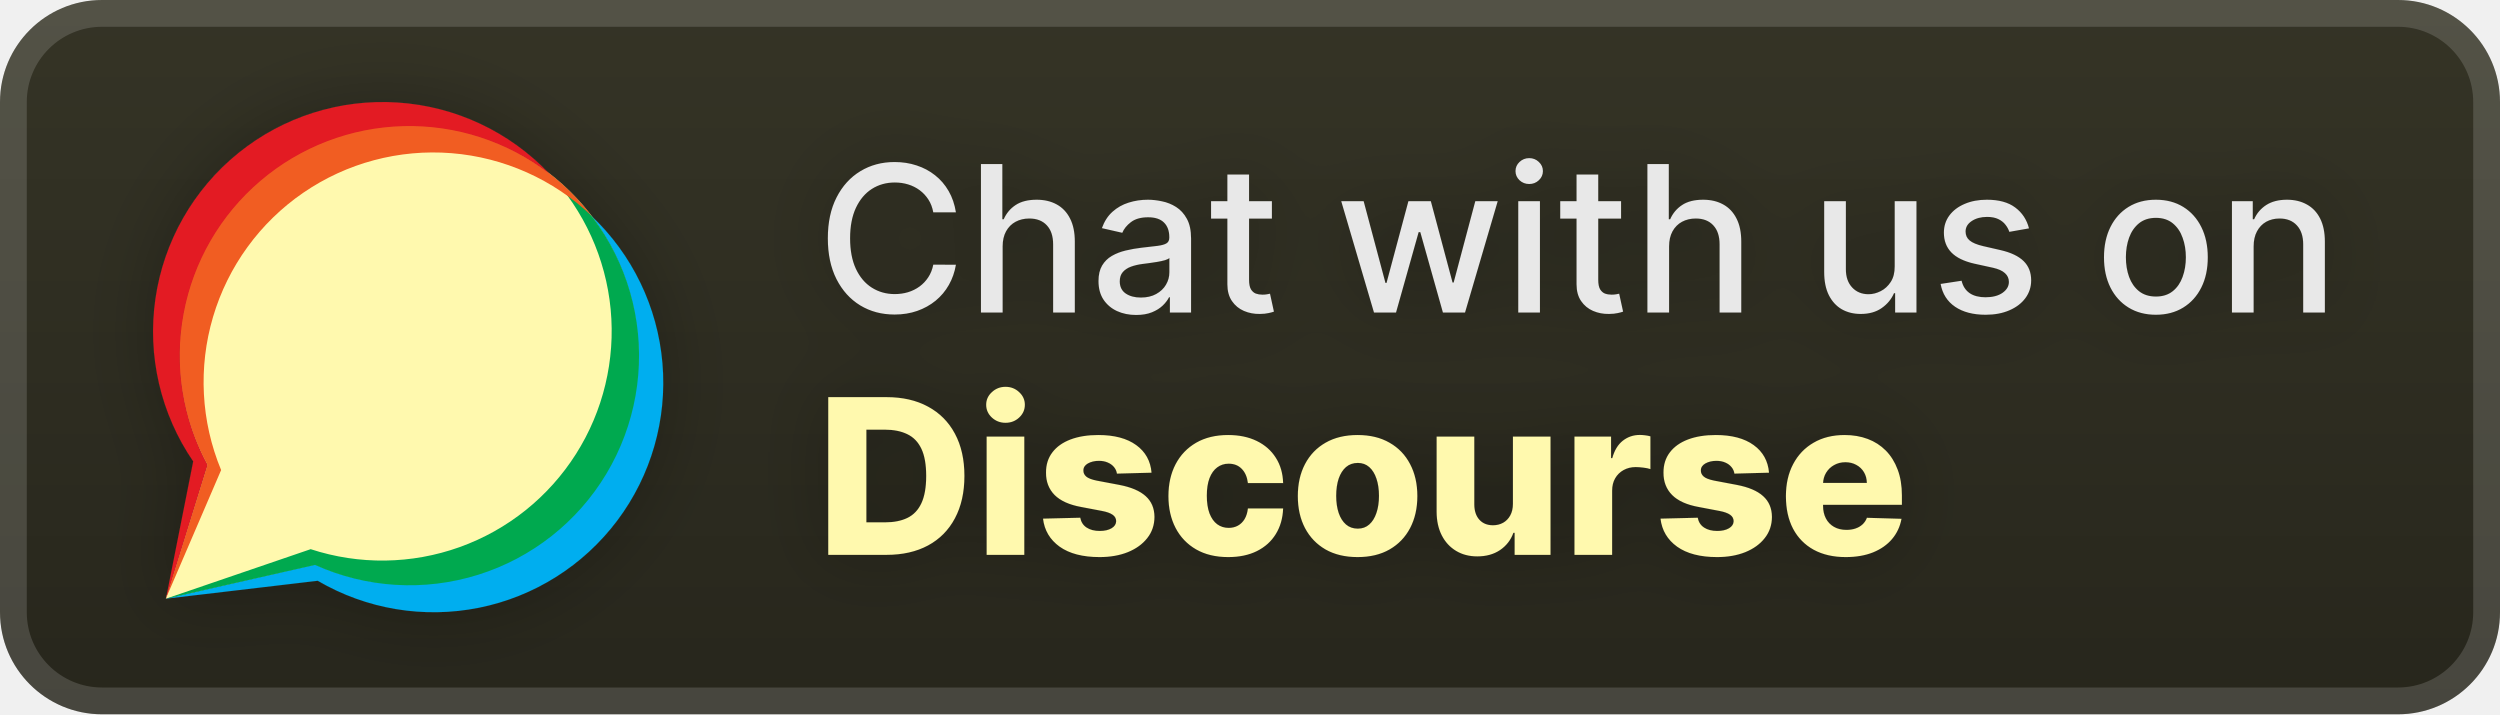
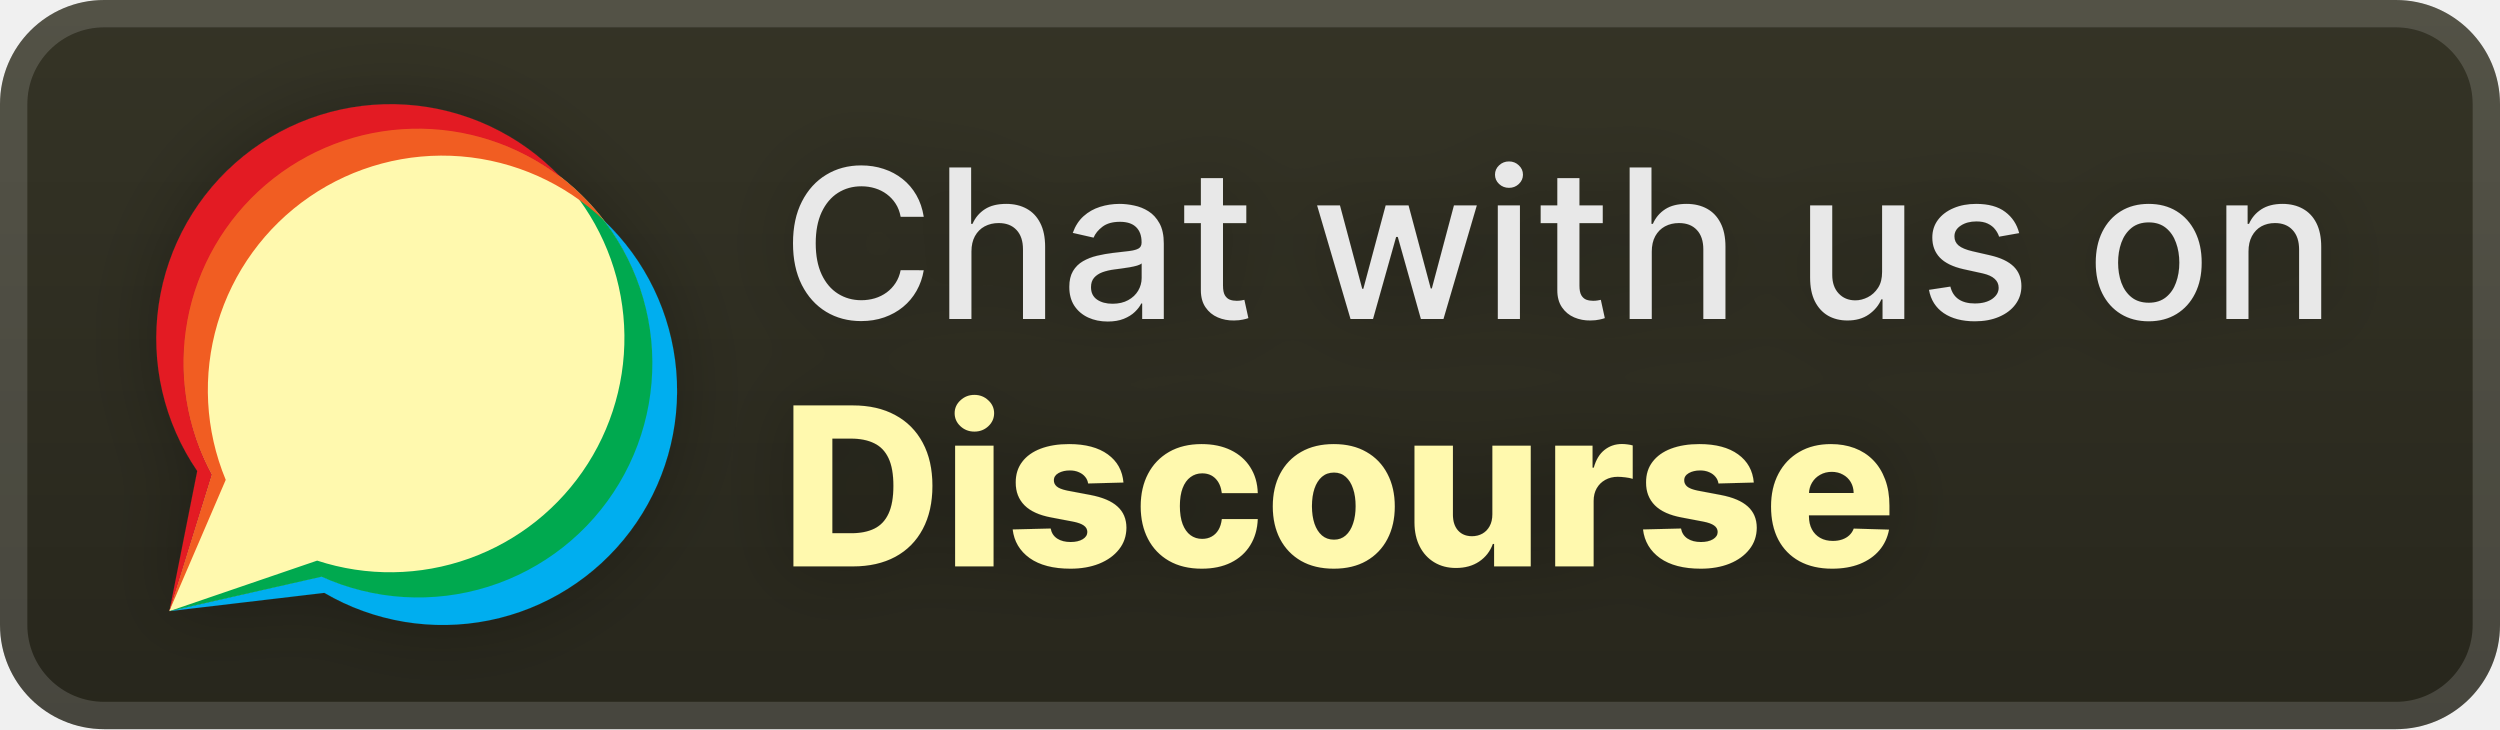
- <svg xmlns="http://www.w3.org/2000/svg" width="196" height="56" viewBox="0 0 196 56" fill="none">
-   <rect x="-0" y="-0" width="196" height="56" rx="8" fill="url(#paint0_linear_2_647)" />
+ <svg xmlns="http://www.w3.org/2000/svg" width="192" height="56" viewBox="0 0 192 56" fill="none">
+   <rect x="-0" y="-0" width="192" height="56" rx="8" fill="url(#paint0_linear_2_647)" />
  <g filter="url(#filter0_d_2_647)">
    <path d="M32.085 9.875C28.967 9.877 25.903 10.688 23.193 12.23C20.483 13.771 18.22 15.99 16.624 18.669C15.029 21.349 14.157 24.396 14.093 27.514C14.029 30.631 14.776 33.712 16.26 36.454L13.002 46.933L24.699 44.29C27.146 45.393 29.81 45.934 32.493 45.875C35.177 45.815 37.814 45.156 40.21 43.945C42.606 42.734 44.701 41.003 46.341 38.878C47.982 36.753 49.126 34.288 49.691 31.663C50.255 29.038 50.226 26.321 49.604 23.709C48.983 21.097 47.785 18.657 46.099 16.569C44.412 14.48 42.28 12.794 39.858 11.636C37.437 10.478 34.786 9.876 32.102 9.875H32.085Z" fill="#FFF9AE" />
-     <path d="M46.367 16.925C48.793 20.107 50.09 24.006 50.053 28.008C50.015 32.009 48.645 35.883 46.16 39.019C43.675 42.154 40.215 44.372 36.329 45.322C32.442 46.271 28.35 45.898 24.699 44.262L13.002 46.939L24.91 45.532C28.723 47.766 33.224 48.518 37.556 47.646C41.888 46.774 45.748 44.338 48.4 40.803C51.052 37.267 52.31 32.88 51.935 28.476C51.56 24.073 49.578 19.961 46.367 16.925V16.925Z" fill="#00AEEF" />
-     <path d="M43.052 13.605C45.797 16.516 47.494 20.259 47.875 24.242C48.255 28.225 47.298 32.221 45.153 35.599C43.009 38.977 39.8 41.544 36.034 42.894C32.268 44.244 28.159 44.301 24.357 43.055L13.002 46.939L24.699 44.291C28.723 46.108 33.275 46.383 37.488 45.062C41.702 43.742 45.283 40.918 47.549 37.128C49.816 33.338 50.611 28.847 49.781 24.51C48.952 20.173 46.557 16.291 43.052 13.605V13.605Z" fill="#00A94F" />
+     <path d="M46.367 16.925C48.793 20.107 50.09 24.006 50.053 28.008C50.015 32.009 48.645 35.883 46.16 39.019C43.675 42.154 40.215 44.372 36.329 45.322C32.442 46.271 28.35 45.898 24.699 44.262L13.002 46.939L24.91 45.532C28.723 47.766 33.224 48.518 37.556 47.646C41.888 46.774 45.748 44.338 48.4 40.803C51.052 37.267 52.31 32.88 51.935 28.476C51.56 24.073 49.578 19.961 46.367 16.925Z" fill="#00AEEF" />
+     <path d="M43.052 13.605C45.797 16.516 47.494 20.259 47.875 24.242C48.255 28.225 47.298 32.221 45.153 35.599C43.009 38.977 39.8 41.544 36.034 42.894C32.268 44.244 28.159 44.301 24.357 43.055L13.002 46.939L24.699 44.291C28.723 46.108 33.275 46.383 37.488 45.062C41.702 43.742 45.283 40.918 47.549 37.128C49.816 33.338 50.611 28.847 49.781 24.51C48.952 20.173 46.557 16.291 43.052 13.605Z" fill="#00A94F" />
    <path d="M17.336 36.853C15.754 33.039 15.531 28.799 16.704 24.84C17.876 20.882 20.373 17.447 23.777 15.111C27.18 12.775 31.283 11.68 35.398 12.009C39.513 12.339 43.389 14.072 46.378 16.92C43.628 13.31 39.615 10.872 35.144 10.095C30.673 9.317 26.074 10.257 22.266 12.727C18.459 15.196 15.725 19.013 14.611 23.412C13.497 27.812 14.086 32.47 16.26 36.454L13.002 46.933L17.336 36.853Z" fill="#F15D22" />
    <path d="M16.26 36.454C14.297 32.828 13.638 28.638 14.394 24.585C15.149 20.531 17.273 16.86 20.41 14.185C23.547 11.51 27.507 9.992 31.628 9.887C35.75 9.781 39.783 11.094 43.053 13.605C39.935 10.323 35.696 8.335 31.18 8.039C26.663 7.742 22.2 9.158 18.681 12.005C15.161 14.852 12.844 18.92 12.189 23.399C11.535 27.878 12.592 32.44 15.149 36.175L13.008 46.938L16.26 36.454Z" fill="#E31B23" />
  </g>
  <g filter="url(#filter1_d_2_647)">
-     <path d="M74.943 16.648H73.17C73.102 16.269 72.975 15.935 72.789 15.648C72.604 15.36 72.376 15.115 72.108 14.915C71.839 14.714 71.537 14.562 71.204 14.46C70.875 14.358 70.524 14.307 70.153 14.307C69.483 14.307 68.882 14.475 68.352 14.812C67.825 15.149 67.409 15.644 67.102 16.295C66.799 16.947 66.647 17.742 66.647 18.682C66.647 19.628 66.799 20.428 67.102 21.079C67.409 21.731 67.827 22.223 68.358 22.557C68.888 22.89 69.484 23.057 70.147 23.057C70.515 23.057 70.863 23.007 71.193 22.909C71.526 22.807 71.827 22.657 72.096 22.46C72.365 22.263 72.592 22.023 72.778 21.738C72.967 21.451 73.098 21.121 73.17 20.75L74.943 20.755C74.848 21.327 74.664 21.854 74.392 22.335C74.123 22.812 73.776 23.225 73.352 23.574C72.931 23.918 72.45 24.185 71.909 24.375C71.367 24.564 70.776 24.659 70.136 24.659C69.128 24.659 68.231 24.42 67.443 23.943C66.655 23.462 66.034 22.774 65.579 21.88C65.128 20.986 64.903 19.92 64.903 18.682C64.903 17.439 65.13 16.373 65.585 15.483C66.039 14.589 66.661 13.903 67.448 13.426C68.236 12.945 69.132 12.704 70.136 12.704C70.753 12.704 71.329 12.793 71.863 12.971C72.401 13.146 72.884 13.403 73.312 13.744C73.74 14.081 74.094 14.494 74.375 14.983C74.655 15.468 74.844 16.023 74.943 16.648ZM78.606 19.318V24.5H76.907V12.863H78.583V17.193H78.691C78.896 16.723 79.208 16.35 79.629 16.074C80.049 15.797 80.599 15.659 81.277 15.659C81.875 15.659 82.398 15.782 82.845 16.028C83.296 16.274 83.644 16.642 83.89 17.13C84.14 17.615 84.265 18.221 84.265 18.949V24.5H82.566V19.153C82.566 18.513 82.402 18.017 82.072 17.665C81.743 17.308 81.284 17.13 80.697 17.13C80.296 17.13 79.936 17.216 79.618 17.386C79.303 17.557 79.055 17.807 78.873 18.136C78.695 18.462 78.606 18.856 78.606 19.318ZM89.072 24.693C88.519 24.693 88.019 24.591 87.572 24.386C87.125 24.178 86.771 23.877 86.51 23.483C86.252 23.089 86.123 22.606 86.123 22.034C86.123 21.541 86.218 21.136 86.407 20.818C86.597 20.5 86.852 20.248 87.174 20.062C87.496 19.877 87.856 19.736 88.254 19.642C88.652 19.547 89.057 19.475 89.47 19.426C89.993 19.365 90.417 19.316 90.743 19.278C91.068 19.236 91.305 19.17 91.453 19.079C91.6 18.988 91.674 18.841 91.674 18.636V18.596C91.674 18.1 91.534 17.716 91.254 17.443C90.977 17.17 90.564 17.034 90.015 17.034C89.443 17.034 88.993 17.161 88.663 17.415C88.337 17.665 88.112 17.943 87.987 18.25L86.39 17.886C86.58 17.356 86.856 16.928 87.22 16.602C87.587 16.273 88.01 16.034 88.487 15.886C88.964 15.735 89.466 15.659 89.993 15.659C90.341 15.659 90.71 15.7 91.1 15.784C91.494 15.863 91.862 16.011 92.203 16.227C92.547 16.443 92.83 16.752 93.049 17.153C93.269 17.551 93.379 18.068 93.379 18.704V24.5H91.72V23.307H91.652C91.542 23.526 91.377 23.742 91.157 23.954C90.938 24.166 90.655 24.343 90.311 24.483C89.966 24.623 89.553 24.693 89.072 24.693ZM89.441 23.329C89.911 23.329 90.313 23.236 90.646 23.051C90.983 22.865 91.239 22.623 91.413 22.324C91.591 22.021 91.68 21.697 91.68 21.352V20.227C91.619 20.288 91.502 20.344 91.328 20.398C91.157 20.447 90.962 20.49 90.743 20.528C90.523 20.562 90.309 20.594 90.1 20.625C89.892 20.651 89.718 20.674 89.578 20.693C89.248 20.735 88.947 20.805 88.674 20.903C88.405 21.002 88.189 21.144 88.027 21.329C87.868 21.511 87.788 21.753 87.788 22.057C87.788 22.477 87.943 22.795 88.254 23.011C88.564 23.223 88.96 23.329 89.441 23.329ZM99.716 15.773V17.136H94.948V15.773H99.716ZM96.227 13.682H97.926V21.937C97.926 22.267 97.975 22.515 98.073 22.682C98.172 22.844 98.299 22.956 98.454 23.017C98.613 23.074 98.786 23.102 98.971 23.102C99.108 23.102 99.227 23.093 99.329 23.074C99.431 23.055 99.511 23.04 99.568 23.028L99.875 24.432C99.776 24.469 99.636 24.507 99.454 24.545C99.272 24.587 99.045 24.61 98.772 24.613C98.325 24.621 97.909 24.541 97.522 24.375C97.136 24.208 96.823 23.951 96.585 23.602C96.346 23.253 96.227 22.816 96.227 22.29V13.682ZM107.721 24.5L105.153 15.773H106.909L108.619 22.182H108.704L110.42 15.773H112.176L113.88 22.153H113.966L115.664 15.773H117.42L114.858 24.5H113.125L111.352 18.199H111.221L109.448 24.5H107.721ZM119.032 24.5V15.773H120.731V24.5H119.032ZM119.89 14.426C119.595 14.426 119.341 14.327 119.129 14.13C118.921 13.93 118.816 13.691 118.816 13.415C118.816 13.134 118.921 12.896 119.129 12.699C119.341 12.498 119.595 12.398 119.89 12.398C120.186 12.398 120.438 12.498 120.646 12.699C120.858 12.896 120.964 13.134 120.964 13.415C120.964 13.691 120.858 13.93 120.646 14.13C120.438 14.327 120.186 14.426 119.89 14.426ZM127.091 15.773V17.136H122.323V15.773H127.091ZM123.602 13.682H125.301V21.937C125.301 22.267 125.35 22.515 125.448 22.682C125.547 22.844 125.674 22.956 125.829 23.017C125.988 23.074 126.161 23.102 126.346 23.102C126.483 23.102 126.602 23.093 126.704 23.074C126.806 23.055 126.886 23.04 126.943 23.028L127.25 24.432C127.151 24.469 127.011 24.507 126.829 24.545C126.647 24.587 126.42 24.61 126.147 24.613C125.7 24.621 125.284 24.541 124.897 24.375C124.511 24.208 124.198 23.951 123.96 23.602C123.721 23.253 123.602 22.816 123.602 22.29V13.682ZM130.856 19.318V24.5H129.157V12.863H130.833V17.193H130.941C131.146 16.723 131.458 16.35 131.879 16.074C132.299 15.797 132.849 15.659 133.527 15.659C134.125 15.659 134.648 15.782 135.095 16.028C135.546 16.274 135.894 16.642 136.14 17.13C136.39 17.615 136.515 18.221 136.515 18.949V24.5H134.816V19.153C134.816 18.513 134.652 18.017 134.322 17.665C133.993 17.308 133.534 17.13 132.947 17.13C132.546 17.13 132.186 17.216 131.868 17.386C131.553 17.557 131.305 17.807 131.123 18.136C130.945 18.462 130.856 18.856 130.856 19.318ZM148.545 20.88V15.773H150.25V24.5H148.579V22.988H148.488C148.287 23.454 147.966 23.843 147.522 24.153C147.083 24.46 146.536 24.613 145.88 24.613C145.32 24.613 144.823 24.49 144.392 24.244C143.964 23.994 143.627 23.625 143.38 23.136C143.138 22.648 143.017 22.043 143.017 21.324V15.773H144.716V21.119C144.716 21.714 144.88 22.187 145.21 22.54C145.539 22.892 145.967 23.068 146.494 23.068C146.812 23.068 147.128 22.988 147.443 22.829C147.761 22.67 148.024 22.43 148.233 22.108C148.445 21.786 148.549 21.377 148.545 20.88ZM159.072 17.903L157.532 18.176C157.468 17.979 157.366 17.791 157.225 17.613C157.089 17.435 156.903 17.29 156.669 17.176C156.434 17.062 156.14 17.005 155.788 17.005C155.307 17.005 154.905 17.113 154.583 17.329C154.261 17.541 154.1 17.816 154.1 18.153C154.1 18.445 154.208 18.68 154.424 18.858C154.64 19.036 154.989 19.182 155.47 19.295L156.856 19.613C157.659 19.799 158.258 20.085 158.652 20.471C159.046 20.858 159.243 21.36 159.243 21.977C159.243 22.5 159.091 22.966 158.788 23.375C158.489 23.78 158.07 24.098 157.532 24.329C156.998 24.56 156.379 24.676 155.674 24.676C154.697 24.676 153.9 24.468 153.282 24.051C152.665 23.63 152.286 23.034 152.146 22.261L153.788 22.011C153.89 22.439 154.1 22.763 154.419 22.983C154.737 23.199 155.152 23.307 155.663 23.307C156.22 23.307 156.665 23.191 156.998 22.96C157.332 22.725 157.498 22.439 157.498 22.102C157.498 21.829 157.396 21.6 157.191 21.415C156.991 21.229 156.682 21.089 156.265 20.994L154.788 20.67C153.974 20.485 153.371 20.189 152.981 19.784C152.595 19.378 152.402 18.865 152.402 18.244C152.402 17.729 152.546 17.278 152.833 16.892C153.121 16.505 153.519 16.204 154.027 15.988C154.534 15.769 155.116 15.659 155.771 15.659C156.714 15.659 157.457 15.863 157.998 16.273C158.54 16.678 158.898 17.221 159.072 17.903ZM169.021 24.676C168.203 24.676 167.489 24.488 166.879 24.113C166.269 23.738 165.796 23.214 165.458 22.54C165.121 21.865 164.953 21.077 164.953 20.176C164.953 19.271 165.121 18.479 165.458 17.801C165.796 17.123 166.269 16.596 166.879 16.221C167.489 15.846 168.203 15.659 169.021 15.659C169.839 15.659 170.553 15.846 171.163 16.221C171.773 16.596 172.246 17.123 172.583 17.801C172.921 18.479 173.089 19.271 173.089 20.176C173.089 21.077 172.921 21.865 172.583 22.54C172.246 23.214 171.773 23.738 171.163 24.113C170.553 24.488 169.839 24.676 169.021 24.676ZM169.027 23.25C169.557 23.25 169.996 23.11 170.345 22.829C170.693 22.549 170.951 22.176 171.117 21.71C171.288 21.244 171.373 20.731 171.373 20.17C171.373 19.613 171.288 19.102 171.117 18.636C170.951 18.166 170.693 17.79 170.345 17.505C169.996 17.221 169.557 17.079 169.027 17.079C168.493 17.079 168.049 17.221 167.697 17.505C167.349 17.79 167.089 18.166 166.919 18.636C166.752 19.102 166.669 19.613 166.669 20.17C166.669 20.731 166.752 21.244 166.919 21.71C167.089 22.176 167.349 22.549 167.697 22.829C168.049 23.11 168.493 23.25 169.027 23.25ZM176.684 19.318V24.5H174.985V15.773H176.616V17.193H176.724C176.925 16.731 177.239 16.36 177.667 16.079C178.099 15.799 178.643 15.659 179.298 15.659C179.893 15.659 180.413 15.784 180.86 16.034C181.307 16.28 181.654 16.648 181.9 17.136C182.146 17.625 182.269 18.229 182.269 18.949V24.5H180.571V19.153C180.571 18.521 180.406 18.026 180.076 17.67C179.747 17.31 179.294 17.13 178.718 17.13C178.324 17.13 177.974 17.216 177.667 17.386C177.364 17.557 177.124 17.807 176.946 18.136C176.771 18.462 176.684 18.856 176.684 19.318Z" fill="#E8E8E8" />
-     <path d="M69.505 43.5H64.935V31.136H69.499C70.759 31.136 71.844 31.384 72.753 31.879C73.667 32.37 74.371 33.078 74.866 34.004C75.361 34.925 75.609 36.028 75.609 37.312C75.609 38.6 75.361 39.706 74.866 40.632C74.375 41.558 73.673 42.268 72.759 42.763C71.846 43.254 70.761 43.5 69.505 43.5ZM67.924 40.952H69.391C70.083 40.952 70.668 40.836 71.147 40.602C71.63 40.365 71.995 39.98 72.24 39.449C72.49 38.914 72.614 38.201 72.614 37.312C72.614 36.422 72.49 35.714 72.24 35.187C71.99 34.656 71.622 34.273 71.135 34.04C70.652 33.802 70.057 33.684 69.348 33.684H67.924V40.952ZM77.353 43.5V34.227H80.305V43.5H77.353ZM78.832 33.146C78.418 33.146 78.062 33.01 77.764 32.736C77.466 32.458 77.317 32.124 77.317 31.734C77.317 31.347 77.466 31.017 77.764 30.744C78.062 30.466 78.418 30.327 78.832 30.327C79.251 30.327 79.607 30.466 79.901 30.744C80.199 31.017 80.348 31.347 80.348 31.734C80.348 32.124 80.199 32.458 79.901 32.736C79.607 33.01 79.251 33.146 78.832 33.146ZM90.28 37.058L87.569 37.131C87.541 36.938 87.465 36.767 87.34 36.618C87.215 36.465 87.052 36.346 86.851 36.261C86.654 36.173 86.424 36.129 86.163 36.129C85.821 36.129 85.529 36.197 85.287 36.334C85.05 36.471 84.933 36.656 84.937 36.889C84.933 37.07 85.006 37.227 85.154 37.36C85.308 37.493 85.579 37.6 85.969 37.68L87.757 38.018C88.682 38.195 89.37 38.489 89.821 38.9C90.276 39.31 90.505 39.853 90.509 40.53C90.505 41.166 90.316 41.719 89.942 42.19C89.572 42.661 89.064 43.027 88.421 43.288C87.777 43.546 87.04 43.675 86.211 43.675C84.887 43.675 83.843 43.403 83.078 42.86C82.317 42.312 81.882 41.58 81.774 40.662L84.69 40.59C84.754 40.928 84.921 41.186 85.191 41.363C85.46 41.54 85.805 41.628 86.223 41.628C86.601 41.628 86.909 41.558 87.147 41.417C87.384 41.276 87.505 41.089 87.509 40.856C87.505 40.646 87.412 40.479 87.231 40.355C87.05 40.226 86.766 40.125 86.38 40.053L84.762 39.745C83.832 39.576 83.14 39.264 82.685 38.809C82.231 38.35 82.005 37.767 82.009 37.058C82.005 36.439 82.17 35.909 82.504 35.471C82.838 35.028 83.313 34.69 83.929 34.456C84.545 34.223 85.271 34.106 86.108 34.106C87.364 34.106 88.354 34.37 89.079 34.897C89.803 35.42 90.203 36.141 90.28 37.058ZM96.291 43.675C95.313 43.675 94.474 43.474 93.774 43.071C93.078 42.669 92.542 42.109 92.168 41.393C91.794 40.672 91.606 39.839 91.606 38.894C91.606 37.944 91.794 37.111 92.168 36.394C92.546 35.674 93.084 35.112 93.78 34.71C94.48 34.307 95.315 34.106 96.285 34.106C97.142 34.106 97.889 34.261 98.525 34.571C99.165 34.881 99.664 35.32 100.022 35.887C100.384 36.451 100.575 37.113 100.596 37.873H97.837C97.78 37.398 97.619 37.026 97.354 36.757C97.092 36.487 96.75 36.352 96.327 36.352C95.985 36.352 95.686 36.449 95.428 36.642C95.17 36.831 94.969 37.113 94.824 37.487C94.683 37.857 94.613 38.316 94.613 38.863C94.613 39.411 94.683 39.874 94.824 40.252C94.969 40.626 95.17 40.91 95.428 41.103C95.686 41.292 95.985 41.387 96.327 41.387C96.601 41.387 96.843 41.328 97.052 41.212C97.265 41.095 97.44 40.924 97.577 40.699C97.714 40.469 97.8 40.191 97.837 39.865H100.596C100.567 40.63 100.376 41.298 100.022 41.87C99.672 42.441 99.179 42.886 98.543 43.204C97.911 43.518 97.16 43.675 96.291 43.675ZM106.435 43.675C105.461 43.675 104.624 43.476 103.923 43.077C103.227 42.675 102.69 42.115 102.312 41.399C101.937 40.678 101.75 39.843 101.75 38.894C101.75 37.94 101.937 37.105 102.312 36.388C102.69 35.668 103.227 35.108 103.923 34.71C104.624 34.307 105.461 34.106 106.435 34.106C107.409 34.106 108.244 34.307 108.94 34.71C109.64 35.108 110.178 35.668 110.552 36.388C110.93 37.105 111.119 37.94 111.119 38.894C111.119 39.843 110.93 40.678 110.552 41.399C110.178 42.115 109.64 42.675 108.94 43.077C108.244 43.476 107.409 43.675 106.435 43.675ZM106.453 41.447C106.807 41.447 107.107 41.339 107.352 41.121C107.598 40.904 107.785 40.602 107.914 40.216C108.047 39.829 108.113 39.383 108.113 38.876C108.113 38.36 108.047 37.91 107.914 37.523C107.785 37.137 107.598 36.835 107.352 36.618C107.107 36.4 106.807 36.292 106.453 36.292C106.087 36.292 105.777 36.4 105.523 36.618C105.274 36.835 105.082 37.137 104.95 37.523C104.821 37.91 104.756 38.36 104.756 38.876C104.756 39.383 104.821 39.829 104.95 40.216C105.082 40.602 105.274 40.904 105.523 41.121C105.777 41.339 106.087 41.447 106.453 41.447ZM118.614 39.497V34.227H121.56V43.5H118.747V41.773H118.65C118.445 42.341 118.095 42.791 117.6 43.126C117.109 43.456 116.515 43.62 115.819 43.62C115.187 43.62 114.632 43.476 114.153 43.186C113.674 42.896 113.302 42.492 113.036 41.972C112.77 41.449 112.636 40.837 112.632 40.137V34.227H115.584V39.558C115.588 40.061 115.721 40.457 115.982 40.747C116.244 41.037 116.6 41.182 117.051 41.182C117.344 41.182 117.608 41.117 117.842 40.988C118.079 40.856 118.266 40.664 118.403 40.415C118.544 40.161 118.614 39.855 118.614 39.497ZM123.439 43.5V34.227H126.307V35.917H126.403C126.572 35.306 126.848 34.851 127.23 34.553C127.613 34.251 128.057 34.1 128.565 34.1C128.701 34.1 128.842 34.11 128.987 34.13C129.132 34.147 129.267 34.173 129.392 34.209V36.775C129.251 36.726 129.066 36.688 128.836 36.66C128.611 36.632 128.41 36.618 128.233 36.618C127.882 36.618 127.566 36.696 127.285 36.853C127.007 37.006 126.788 37.221 126.627 37.499C126.47 37.773 126.391 38.095 126.391 38.465V43.5H123.439ZM138.69 37.058L135.979 37.131C135.951 36.938 135.875 36.767 135.75 36.618C135.625 36.465 135.462 36.346 135.261 36.261C135.064 36.173 134.834 36.129 134.573 36.129C134.231 36.129 133.939 36.197 133.698 36.334C133.46 36.471 133.343 36.656 133.347 36.889C133.343 37.07 133.416 37.227 133.565 37.36C133.718 37.493 133.989 37.6 134.38 37.68L136.167 38.018C137.092 38.195 137.78 38.489 138.231 38.9C138.686 39.31 138.915 39.853 138.919 40.53C138.915 41.166 138.726 41.719 138.352 42.19C137.982 42.661 137.475 43.027 136.831 43.288C136.187 43.546 135.45 43.675 134.621 43.675C133.297 43.675 132.253 43.403 131.488 42.86C130.727 42.312 130.293 41.58 130.184 40.662L133.1 40.59C133.164 40.928 133.331 41.186 133.601 41.363C133.871 41.54 134.215 41.628 134.633 41.628C135.012 41.628 135.319 41.558 135.557 41.417C135.794 41.276 135.915 41.089 135.919 40.856C135.915 40.646 135.822 40.479 135.641 40.355C135.46 40.226 135.177 40.125 134.79 40.053L133.172 39.745C132.243 39.576 131.55 39.264 131.096 38.809C130.641 38.35 130.415 37.767 130.419 37.058C130.415 36.439 130.58 35.909 130.914 35.471C131.249 35.028 131.723 34.69 132.339 34.456C132.955 34.223 133.681 34.106 134.519 34.106C135.774 34.106 136.764 34.37 137.489 34.897C138.213 35.42 138.614 36.141 138.69 37.058ZM144.707 43.675C143.737 43.675 142.9 43.484 142.196 43.101C141.496 42.715 140.956 42.166 140.578 41.453C140.204 40.737 140.017 39.886 140.017 38.9C140.017 37.942 140.206 37.105 140.584 36.388C140.962 35.668 141.496 35.108 142.184 34.71C142.872 34.307 143.683 34.106 144.617 34.106C145.277 34.106 145.881 34.209 146.428 34.414C146.975 34.619 147.448 34.923 147.847 35.326C148.245 35.728 148.555 36.225 148.776 36.817C148.998 37.404 149.108 38.079 149.108 38.839V39.576H141.049V37.861H146.361C146.357 37.547 146.283 37.268 146.138 37.022C145.993 36.777 145.794 36.586 145.54 36.449C145.291 36.308 145.003 36.237 144.677 36.237C144.347 36.237 144.051 36.312 143.79 36.461C143.528 36.606 143.321 36.805 143.168 37.058C143.015 37.308 142.935 37.592 142.926 37.91V39.654C142.926 40.032 143.001 40.365 143.15 40.65C143.299 40.932 143.51 41.151 143.784 41.308C144.057 41.465 144.383 41.544 144.762 41.544C145.023 41.544 145.261 41.508 145.474 41.435C145.687 41.363 145.87 41.256 146.023 41.115C146.176 40.974 146.291 40.801 146.368 40.596L149.078 40.675C148.965 41.282 148.718 41.811 148.336 42.262C147.957 42.709 147.46 43.057 146.844 43.307C146.229 43.552 145.516 43.675 144.707 43.675Z" fill="#FFF9AE" />
+     <path d="M70.943 16.648H69.17C69.102 16.269 68.975 15.935 68.789 15.648C68.604 15.36 68.376 15.115 68.108 14.915C67.839 14.714 67.537 14.562 67.204 14.46C66.875 14.358 66.524 14.307 66.153 14.307C65.483 14.307 64.882 14.475 64.352 14.812C63.825 15.149 63.409 15.644 63.102 16.295C62.799 16.947 62.647 17.742 62.647 18.682C62.647 19.628 62.799 20.428 63.102 21.079C63.409 21.731 63.827 22.223 64.358 22.557C64.888 22.89 65.484 23.057 66.147 23.057C66.515 23.057 66.863 23.007 67.193 22.909C67.526 22.807 67.827 22.657 68.096 22.46C68.365 22.263 68.592 22.023 68.778 21.738C68.967 21.451 69.098 21.121 69.17 20.75L70.943 20.755C70.848 21.327 70.664 21.854 70.392 22.335C70.123 22.812 69.776 23.225 69.352 23.574C68.931 23.918 68.45 24.185 67.909 24.375C67.367 24.564 66.776 24.659 66.136 24.659C65.128 24.659 64.231 24.42 63.443 23.943C62.655 23.462 62.034 22.774 61.579 21.88C61.128 20.986 60.903 19.92 60.903 18.682C60.903 17.439 61.13 16.373 61.585 15.483C62.039 14.589 62.661 13.903 63.449 13.426C64.236 12.945 65.132 12.704 66.136 12.704C66.753 12.704 67.329 12.793 67.863 12.971C68.401 13.146 68.884 13.403 69.312 13.744C69.74 14.081 70.094 14.494 70.375 14.983C70.655 15.468 70.844 16.023 70.943 16.648ZM74.606 19.318V24.5H72.907V12.863H74.583V17.193H74.691C74.896 16.723 75.208 16.35 75.629 16.074C76.049 15.797 76.599 15.659 77.277 15.659C77.875 15.659 78.398 15.782 78.845 16.028C79.296 16.274 79.644 16.642 79.89 17.13C80.14 17.615 80.265 18.221 80.265 18.949V24.5H78.566V19.153C78.566 18.513 78.402 18.017 78.072 17.665C77.743 17.308 77.284 17.13 76.697 17.13C76.296 17.13 75.936 17.216 75.618 17.386C75.303 17.557 75.055 17.807 74.873 18.136C74.695 18.462 74.606 18.856 74.606 19.318ZM85.072 24.693C84.519 24.693 84.019 24.591 83.572 24.386C83.125 24.178 82.771 23.877 82.51 23.483C82.252 23.089 82.123 22.606 82.123 22.034C82.123 21.541 82.218 21.136 82.407 20.818C82.597 20.5 82.852 20.248 83.174 20.062C83.496 19.877 83.856 19.736 84.254 19.642C84.652 19.547 85.057 19.475 85.47 19.426C85.993 19.365 86.417 19.316 86.743 19.278C87.068 19.236 87.305 19.17 87.453 19.079C87.6 18.988 87.674 18.841 87.674 18.636V18.596C87.674 18.1 87.534 17.716 87.254 17.443C86.977 17.17 86.564 17.034 86.015 17.034C85.443 17.034 84.993 17.161 84.663 17.415C84.337 17.665 84.112 17.943 83.987 18.25L82.39 17.886C82.58 17.356 82.856 16.928 83.22 16.602C83.587 16.273 84.01 16.034 84.487 15.886C84.964 15.735 85.466 15.659 85.993 15.659C86.341 15.659 86.71 15.7 87.1 15.784C87.494 15.863 87.862 16.011 88.203 16.227C88.547 16.443 88.83 16.752 89.049 17.153C89.269 17.551 89.379 18.068 89.379 18.704V24.5H87.72V23.307H87.652C87.542 23.526 87.377 23.742 87.157 23.954C86.938 24.166 86.655 24.343 86.311 24.483C85.966 24.623 85.553 24.693 85.072 24.693ZM85.441 23.329C85.911 23.329 86.313 23.236 86.646 23.051C86.983 22.865 87.239 22.623 87.413 22.324C87.591 22.021 87.68 21.697 87.68 21.352V20.227C87.619 20.288 87.502 20.344 87.328 20.398C87.157 20.447 86.962 20.49 86.743 20.528C86.523 20.562 86.309 20.594 86.1 20.625C85.892 20.651 85.718 20.674 85.578 20.693C85.248 20.735 84.947 20.805 84.674 20.903C84.405 21.002 84.189 21.144 84.027 21.329C83.868 21.511 83.788 21.753 83.788 22.057C83.788 22.477 83.943 22.795 84.254 23.011C84.564 23.223 84.96 23.329 85.441 23.329ZM95.716 15.773V17.136H90.948V15.773H95.716ZM92.227 13.682H93.926V21.937C93.926 22.267 93.975 22.515 94.073 22.682C94.172 22.844 94.299 22.956 94.454 23.017C94.613 23.074 94.786 23.102 94.971 23.102C95.108 23.102 95.227 23.093 95.329 23.074C95.431 23.055 95.511 23.04 95.568 23.028L95.875 24.432C95.776 24.469 95.636 24.507 95.454 24.545C95.272 24.587 95.045 24.61 94.772 24.613C94.325 24.621 93.909 24.541 93.522 24.375C93.136 24.208 92.823 23.951 92.585 23.602C92.346 23.253 92.227 22.816 92.227 22.29V13.682ZM103.721 24.5L101.153 15.773H102.909L104.619 22.182H104.704L106.42 15.773H108.176L109.88 22.153H109.966L111.664 15.773H113.42L110.858 24.5H109.125L107.352 18.199H107.221L105.448 24.5H103.721ZM115.032 24.5V15.773H116.731V24.5H115.032ZM115.89 14.426C115.595 14.426 115.341 14.327 115.129 14.13C114.921 13.93 114.816 13.691 114.816 13.415C114.816 13.134 114.921 12.896 115.129 12.699C115.341 12.498 115.595 12.398 115.89 12.398C116.186 12.398 116.438 12.498 116.646 12.699C116.858 12.896 116.964 13.134 116.964 13.415C116.964 13.691 116.858 13.93 116.646 14.13C116.438 14.327 116.186 14.426 115.89 14.426ZM123.091 15.773V17.136H118.323V15.773H123.091ZM119.602 13.682H121.301V21.937C121.301 22.267 121.35 22.515 121.448 22.682C121.547 22.844 121.674 22.956 121.829 23.017C121.988 23.074 122.161 23.102 122.346 23.102C122.483 23.102 122.602 23.093 122.704 23.074C122.806 23.055 122.886 23.04 122.943 23.028L123.25 24.432C123.151 24.469 123.011 24.507 122.829 24.545C122.647 24.587 122.42 24.61 122.147 24.613C121.7 24.621 121.284 24.541 120.897 24.375C120.511 24.208 120.198 23.951 119.96 23.602C119.721 23.253 119.602 22.816 119.602 22.29V13.682ZM126.856 19.318V24.5H125.157V12.863H126.833V17.193H126.941C127.146 16.723 127.458 16.35 127.879 16.074C128.299 15.797 128.849 15.659 129.527 15.659C130.125 15.659 130.648 15.782 131.095 16.028C131.546 16.274 131.894 16.642 132.14 17.13C132.39 17.615 132.515 18.221 132.515 18.949V24.5H130.816V19.153C130.816 18.513 130.652 18.017 130.322 17.665C129.993 17.308 129.534 17.13 128.947 17.13C128.546 17.13 128.186 17.216 127.868 17.386C127.553 17.557 127.305 17.807 127.123 18.136C126.945 18.462 126.856 18.856 126.856 19.318ZM144.545 20.88V15.773H146.25V24.5H144.579V22.988H144.488C144.287 23.454 143.966 23.843 143.522 24.153C143.083 24.46 142.536 24.613 141.88 24.613C141.32 24.613 140.823 24.49 140.392 24.244C139.964 23.994 139.627 23.625 139.38 23.136C139.138 22.648 139.017 22.043 139.017 21.324V15.773H140.716V21.119C140.716 21.714 140.88 22.187 141.21 22.54C141.539 22.892 141.967 23.068 142.494 23.068C142.812 23.068 143.128 22.988 143.443 22.829C143.761 22.67 144.024 22.43 144.233 22.108C144.445 21.786 144.549 21.377 144.545 20.88ZM155.072 17.903L153.532 18.176C153.468 17.979 153.366 17.791 153.225 17.613C153.089 17.435 152.903 17.29 152.669 17.176C152.434 17.062 152.14 17.005 151.788 17.005C151.307 17.005 150.905 17.113 150.583 17.329C150.261 17.541 150.1 17.816 150.1 18.153C150.1 18.445 150.208 18.68 150.424 18.858C150.64 19.036 150.989 19.182 151.47 19.295L152.856 19.613C153.659 19.799 154.258 20.085 154.652 20.471C155.046 20.858 155.243 21.36 155.243 21.977C155.243 22.5 155.091 22.966 154.788 23.375C154.489 23.78 154.07 24.098 153.532 24.329C152.998 24.56 152.379 24.676 151.674 24.676C150.697 24.676 149.9 24.468 149.282 24.051C148.665 23.63 148.286 23.034 148.146 22.261L149.788 22.011C149.89 22.439 150.1 22.763 150.419 22.983C150.737 23.199 151.152 23.307 151.663 23.307C152.22 23.307 152.665 23.191 152.998 22.96C153.332 22.725 153.498 22.439 153.498 22.102C153.498 21.829 153.396 21.6 153.191 21.415C152.991 21.229 152.682 21.089 152.265 20.994L150.788 20.67C149.974 20.485 149.371 20.189 148.981 19.784C148.595 19.378 148.402 18.865 148.402 18.244C148.402 17.729 148.546 17.278 148.833 16.892C149.121 16.505 149.519 16.204 150.027 15.988C150.534 15.769 151.116 15.659 151.771 15.659C152.714 15.659 153.457 15.863 153.998 16.273C154.54 16.678 154.898 17.221 155.072 17.903ZM165.021 24.676C164.203 24.676 163.489 24.488 162.879 24.113C162.269 23.738 161.796 23.214 161.458 22.54C161.121 21.865 160.953 21.077 160.953 20.176C160.953 19.271 161.121 18.479 161.458 17.801C161.796 17.123 162.269 16.596 162.879 16.221C163.489 15.846 164.203 15.659 165.021 15.659C165.839 15.659 166.553 15.846 167.163 16.221C167.773 16.596 168.246 17.123 168.583 17.801C168.921 18.479 169.089 19.271 169.089 20.176C169.089 21.077 168.921 21.865 168.583 22.54C168.246 23.214 167.773 23.738 167.163 24.113C166.553 24.488 165.839 24.676 165.021 24.676ZM165.027 23.25C165.557 23.25 165.996 23.11 166.345 22.829C166.693 22.549 166.951 22.176 167.117 21.71C167.288 21.244 167.373 20.731 167.373 20.17C167.373 19.613 167.288 19.102 167.117 18.636C166.951 18.166 166.693 17.79 166.345 17.505C165.996 17.221 165.557 17.079 165.027 17.079C164.493 17.079 164.049 17.221 163.697 17.505C163.349 17.79 163.089 18.166 162.919 18.636C162.752 19.102 162.669 19.613 162.669 20.17C162.669 20.731 162.752 21.244 162.919 21.71C163.089 22.176 163.349 22.549 163.697 22.829C164.049 23.11 164.493 23.25 165.027 23.25ZM172.684 19.318V24.5H170.985V15.773H172.616V17.193H172.724C172.925 16.731 173.239 16.36 173.667 16.079C174.099 15.799 174.643 15.659 175.298 15.659C175.893 15.659 176.413 15.784 176.86 16.034C177.307 16.28 177.654 16.648 177.9 17.136C178.146 17.625 178.269 18.229 178.269 18.949V24.5H176.571V19.153C176.571 18.521 176.406 18.026 176.076 17.67C175.747 17.31 175.294 17.13 174.718 17.13C174.324 17.13 173.974 17.216 173.667 17.386C173.364 17.557 173.124 17.807 172.946 18.136C172.771 18.462 172.684 18.856 172.684 19.318Z" fill="#E8E8E8" />
+     <path d="M65.505 43.5H60.935V31.136H65.499C66.759 31.136 67.844 31.384 68.753 31.879C69.667 32.37 70.371 33.078 70.866 34.004C71.361 34.925 71.609 36.028 71.609 37.312C71.609 38.6 71.361 39.706 70.866 40.632C70.375 41.558 69.673 42.268 68.759 42.763C67.846 43.254 66.761 43.5 65.505 43.5ZM63.924 40.952H65.391C66.083 40.952 66.668 40.836 67.147 40.602C67.63 40.365 67.995 39.98 68.24 39.449C68.49 38.914 68.614 38.201 68.614 37.312C68.614 36.422 68.49 35.714 68.24 35.187C67.99 34.656 67.622 34.273 67.135 34.04C66.652 33.802 66.057 33.684 65.348 33.684H63.924V40.952ZM73.353 43.5V34.227H76.305V43.5H73.353ZM74.832 33.146C74.418 33.146 74.062 33.01 73.764 32.736C73.466 32.458 73.317 32.124 73.317 31.734C73.317 31.347 73.466 31.017 73.764 30.744C74.062 30.466 74.418 30.327 74.832 30.327C75.251 30.327 75.607 30.466 75.901 30.744C76.199 31.017 76.348 31.347 76.348 31.734C76.348 32.124 76.199 32.458 75.901 32.736C75.607 33.01 75.251 33.146 74.832 33.146ZM86.28 37.058L83.569 37.131C83.541 36.938 83.465 36.767 83.34 36.618C83.215 36.465 83.052 36.346 82.851 36.261C82.654 36.173 82.424 36.129 82.163 36.129C81.821 36.129 81.529 36.197 81.287 36.334C81.05 36.471 80.933 36.656 80.937 36.889C80.933 37.07 81.006 37.227 81.154 37.36C81.308 37.493 81.579 37.6 81.969 37.68L83.757 38.018C84.682 38.195 85.37 38.489 85.821 38.9C86.276 39.31 86.505 39.853 86.509 40.53C86.505 41.166 86.316 41.719 85.942 42.19C85.572 42.661 85.064 43.027 84.421 43.288C83.777 43.546 83.04 43.675 82.211 43.675C80.887 43.675 79.843 43.403 79.078 42.86C78.317 42.312 77.882 41.58 77.774 40.662L80.69 40.59C80.754 40.928 80.921 41.186 81.191 41.363C81.46 41.54 81.805 41.628 82.223 41.628C82.601 41.628 82.909 41.558 83.147 41.417C83.384 41.276 83.505 41.089 83.509 40.856C83.505 40.646 83.412 40.479 83.231 40.355C83.05 40.226 82.766 40.125 82.38 40.053L80.762 39.745C79.832 39.576 79.14 39.264 78.685 38.809C78.231 38.35 78.005 37.767 78.009 37.058C78.005 36.439 78.17 35.909 78.504 35.471C78.838 35.028 79.313 34.69 79.929 34.456C80.545 34.223 81.271 34.106 82.108 34.106C83.364 34.106 84.354 34.37 85.079 34.897C85.803 35.42 86.203 36.141 86.28 37.058ZM92.291 43.675C91.313 43.675 90.474 43.474 89.774 43.071C89.078 42.669 88.542 42.109 88.168 41.393C87.794 40.672 87.606 39.839 87.606 38.894C87.606 37.944 87.794 37.111 88.168 36.394C88.546 35.674 89.084 35.112 89.78 34.71C90.48 34.307 91.315 34.106 92.285 34.106C93.142 34.106 93.889 34.261 94.525 34.571C95.165 34.881 95.664 35.32 96.022 35.887C96.384 36.451 96.575 37.113 96.596 37.873H93.837C93.78 37.398 93.619 37.026 93.354 36.757C93.092 36.487 92.75 36.352 92.327 36.352C91.985 36.352 91.686 36.449 91.428 36.642C91.17 36.831 90.969 37.113 90.824 37.487C90.683 37.857 90.613 38.316 90.613 38.863C90.613 39.411 90.683 39.874 90.824 40.252C90.969 40.626 91.17 40.91 91.428 41.103C91.686 41.292 91.985 41.387 92.327 41.387C92.601 41.387 92.843 41.328 93.052 41.212C93.265 41.095 93.44 40.924 93.577 40.699C93.714 40.469 93.8 40.191 93.837 39.865H96.596C96.567 40.63 96.376 41.298 96.022 41.87C95.672 42.441 95.179 42.886 94.543 43.204C93.911 43.518 93.16 43.675 92.291 43.675ZM102.435 43.675C101.461 43.675 100.624 43.476 99.923 43.077C99.227 42.675 98.69 42.115 98.311 41.399C97.937 40.678 97.75 39.843 97.75 38.894C97.75 37.94 97.937 37.105 98.311 36.388C98.69 35.668 99.227 35.108 99.923 34.71C100.624 34.307 101.461 34.106 102.435 34.106C103.409 34.106 104.244 34.307 104.94 34.71C105.64 35.108 106.178 35.668 106.552 36.388C106.93 37.105 107.119 37.94 107.119 38.894C107.119 39.843 106.93 40.678 106.552 41.399C106.178 42.115 105.64 42.675 104.94 43.077C104.244 43.476 103.409 43.675 102.435 43.675ZM102.453 41.447C102.807 41.447 103.107 41.339 103.352 41.121C103.598 40.904 103.785 40.602 103.914 40.216C104.047 39.829 104.113 39.383 104.113 38.876C104.113 38.36 104.047 37.91 103.914 37.523C103.785 37.137 103.598 36.835 103.352 36.618C103.107 36.4 102.807 36.292 102.453 36.292C102.087 36.292 101.777 36.4 101.523 36.618C101.274 36.835 101.082 37.137 100.95 37.523C100.821 37.91 100.756 38.36 100.756 38.876C100.756 39.383 100.821 39.829 100.95 40.216C101.082 40.602 101.274 40.904 101.523 41.121C101.777 41.339 102.087 41.447 102.453 41.447ZM114.614 39.497V34.227H117.56V43.5H114.747V41.773H114.65C114.445 42.341 114.095 42.791 113.6 43.126C113.109 43.456 112.515 43.62 111.819 43.62C111.187 43.62 110.632 43.476 110.153 43.186C109.674 42.896 109.302 42.492 109.036 41.972C108.77 41.449 108.636 40.837 108.632 40.137V34.227H111.584V39.558C111.588 40.061 111.721 40.457 111.982 40.747C112.244 41.037 112.6 41.182 113.051 41.182C113.344 41.182 113.608 41.117 113.842 40.988C114.079 40.856 114.266 40.664 114.403 40.415C114.544 40.161 114.614 39.855 114.614 39.497ZM119.439 43.5V34.227H122.307V35.917H122.403C122.572 35.306 122.848 34.851 123.23 34.553C123.613 34.251 124.057 34.1 124.565 34.1C124.701 34.1 124.842 34.11 124.987 34.13C125.132 34.147 125.267 34.173 125.392 34.209V36.775C125.251 36.726 125.066 36.688 124.836 36.66C124.611 36.632 124.41 36.618 124.233 36.618C123.882 36.618 123.566 36.696 123.285 36.853C123.007 37.006 122.788 37.221 122.627 37.499C122.47 37.773 122.391 38.095 122.391 38.465V43.5H119.439ZM134.69 37.058L131.979 37.131C131.951 36.938 131.875 36.767 131.75 36.618C131.625 36.465 131.462 36.346 131.261 36.261C131.064 36.173 130.834 36.129 130.573 36.129C130.231 36.129 129.939 36.197 129.698 36.334C129.46 36.471 129.343 36.656 129.347 36.889C129.343 37.07 129.416 37.227 129.565 37.36C129.718 37.493 129.989 37.6 130.38 37.68L132.167 38.018C133.092 38.195 133.78 38.489 134.231 38.9C134.686 39.31 134.915 39.853 134.919 40.53C134.915 41.166 134.726 41.719 134.352 42.19C133.982 42.661 133.475 43.027 132.831 43.288C132.187 43.546 131.45 43.675 130.621 43.675C129.297 43.675 128.253 43.403 127.488 42.86C126.727 42.312 126.293 41.58 126.184 40.662L129.1 40.59C129.164 40.928 129.331 41.186 129.601 41.363C129.871 41.54 130.215 41.628 130.633 41.628C131.012 41.628 131.319 41.558 131.557 41.417C131.794 41.276 131.915 41.089 131.919 40.856C131.915 40.646 131.822 40.479 131.641 40.355C131.46 40.226 131.177 40.125 130.79 40.053L129.172 39.745C128.243 39.576 127.55 39.264 127.096 38.809C126.641 38.35 126.415 37.767 126.419 37.058C126.415 36.439 126.58 35.909 126.914 35.471C127.249 35.028 127.723 34.69 128.339 34.456C128.955 34.223 129.681 34.106 130.519 34.106C131.774 34.106 132.764 34.37 133.489 34.897C134.213 35.42 134.614 36.141 134.69 37.058ZM140.707 43.675C139.737 43.675 138.9 43.484 138.196 43.101C137.496 42.715 136.956 42.166 136.578 41.453C136.204 40.737 136.017 39.886 136.017 38.9C136.017 37.942 136.206 37.105 136.584 36.388C136.962 35.668 137.496 35.108 138.184 34.71C138.872 34.307 139.683 34.106 140.617 34.106C141.277 34.106 141.881 34.209 142.428 34.414C142.975 34.619 143.448 34.923 143.847 35.326C144.245 35.728 144.555 36.225 144.776 36.817C144.998 37.404 145.108 38.079 145.108 38.839V39.576H137.049V37.861H142.361C142.357 37.547 142.283 37.268 142.138 37.022C141.993 36.777 141.794 36.586 141.54 36.449C141.291 36.308 141.003 36.237 140.677 36.237C140.347 36.237 140.051 36.312 139.79 36.461C139.528 36.606 139.321 36.805 139.168 37.058C139.015 37.308 138.935 37.592 138.926 37.91V39.654C138.926 40.032 139.001 40.365 139.15 40.65C139.299 40.932 139.51 41.151 139.784 41.308C140.057 41.465 140.383 41.544 140.762 41.544C141.023 41.544 141.261 41.508 141.474 41.435C141.687 41.363 141.87 41.256 142.023 41.115C142.176 40.974 142.291 40.801 142.368 40.596L145.078 40.675C144.965 41.282 144.718 41.811 144.336 42.262C143.957 42.709 143.46 43.057 142.844 43.307C142.229 43.552 141.516 43.675 140.707 43.675Z" fill="#FFF9AE" />
  </g>
-   <rect x="1.05" y="1.05" width="193.9" height="53.9" rx="6.95" stroke="white" stroke-opacity="0.15" stroke-width="2.1" />
+   <rect x="1.05" y="1.05" width="189.9" height="53.9" rx="6.95" stroke="white" stroke-opacity="0.15" stroke-width="2.1" />
  <defs>
    <filter id="filter0_d_2_647" x="6.285" y="2.285" width="51.429" height="51.429" filterUnits="userSpaceOnUse" color-interpolation-filters="sRGB">
      <feFlood flood-opacity="0" result="BackgroundImageFix" />
      <feColorMatrix in="SourceAlpha" type="matrix" values="0 0 0 0 0 0 0 0 0 0 0 0 0 0 0 0 0 0 127 0" result="hardAlpha" />
      <feOffset />
      <feGaussianBlur stdDeviation="2.857" />
      <feComposite in2="hardAlpha" operator="out" />
      <feColorMatrix type="matrix" values="0 0 0 0 0 0 0 0 0 0 0 0 0 0 0 0 0 0 0.25 0" />
      <feBlend mode="normal" in2="BackgroundImageFix" result="effect1_dropShadow_2_647" />
      <feBlend mode="normal" in="SourceGraphic" in2="effect1_dropShadow_2_647" result="shape" />
    </filter>
-     <filter id="filter1_d_2_647" x="58.4" y="3.9" width="131.2" height="48.2" filterUnits="userSpaceOnUse" color-interpolation-filters="sRGB">
+     <filter id="filter1_d_2_647" x="54.4" y="3.9" width="131.2" height="48.2" filterUnits="userSpaceOnUse" color-interpolation-filters="sRGB">
      <feFlood flood-opacity="0" result="BackgroundImageFix" />
      <feColorMatrix in="SourceAlpha" type="matrix" values="0 0 0 0 0 0 0 0 0 0 0 0 0 0 0 0 0 0 127 0" result="hardAlpha" />
      <feOffset />
      <feGaussianBlur stdDeviation="2.8" />
      <feComposite in2="hardAlpha" operator="out" />
      <feColorMatrix type="matrix" values="0 0 0 0 0 0 0 0 0 0 0 0 0 0 0 0 0 0 0.25 0" />
      <feBlend mode="normal" in2="BackgroundImageFix" result="effect1_dropShadow_2_647" />
      <feBlend mode="normal" in="SourceGraphic" in2="effect1_dropShadow_2_647" result="shape" />
    </filter>
-     <linearGradient id="paint0_linear_2_647" x1="98" y1="-0" x2="98" y2="56" gradientUnits="userSpaceOnUse">
+     <linearGradient id="paint0_linear_2_647" x1="96" y1="-0" x2="96" y2="56" gradientUnits="userSpaceOnUse">
      <stop stop-color="#353426" />
      <stop offset="1" stop-color="#27261C" />
    </linearGradient>
  </defs>
</svg>
